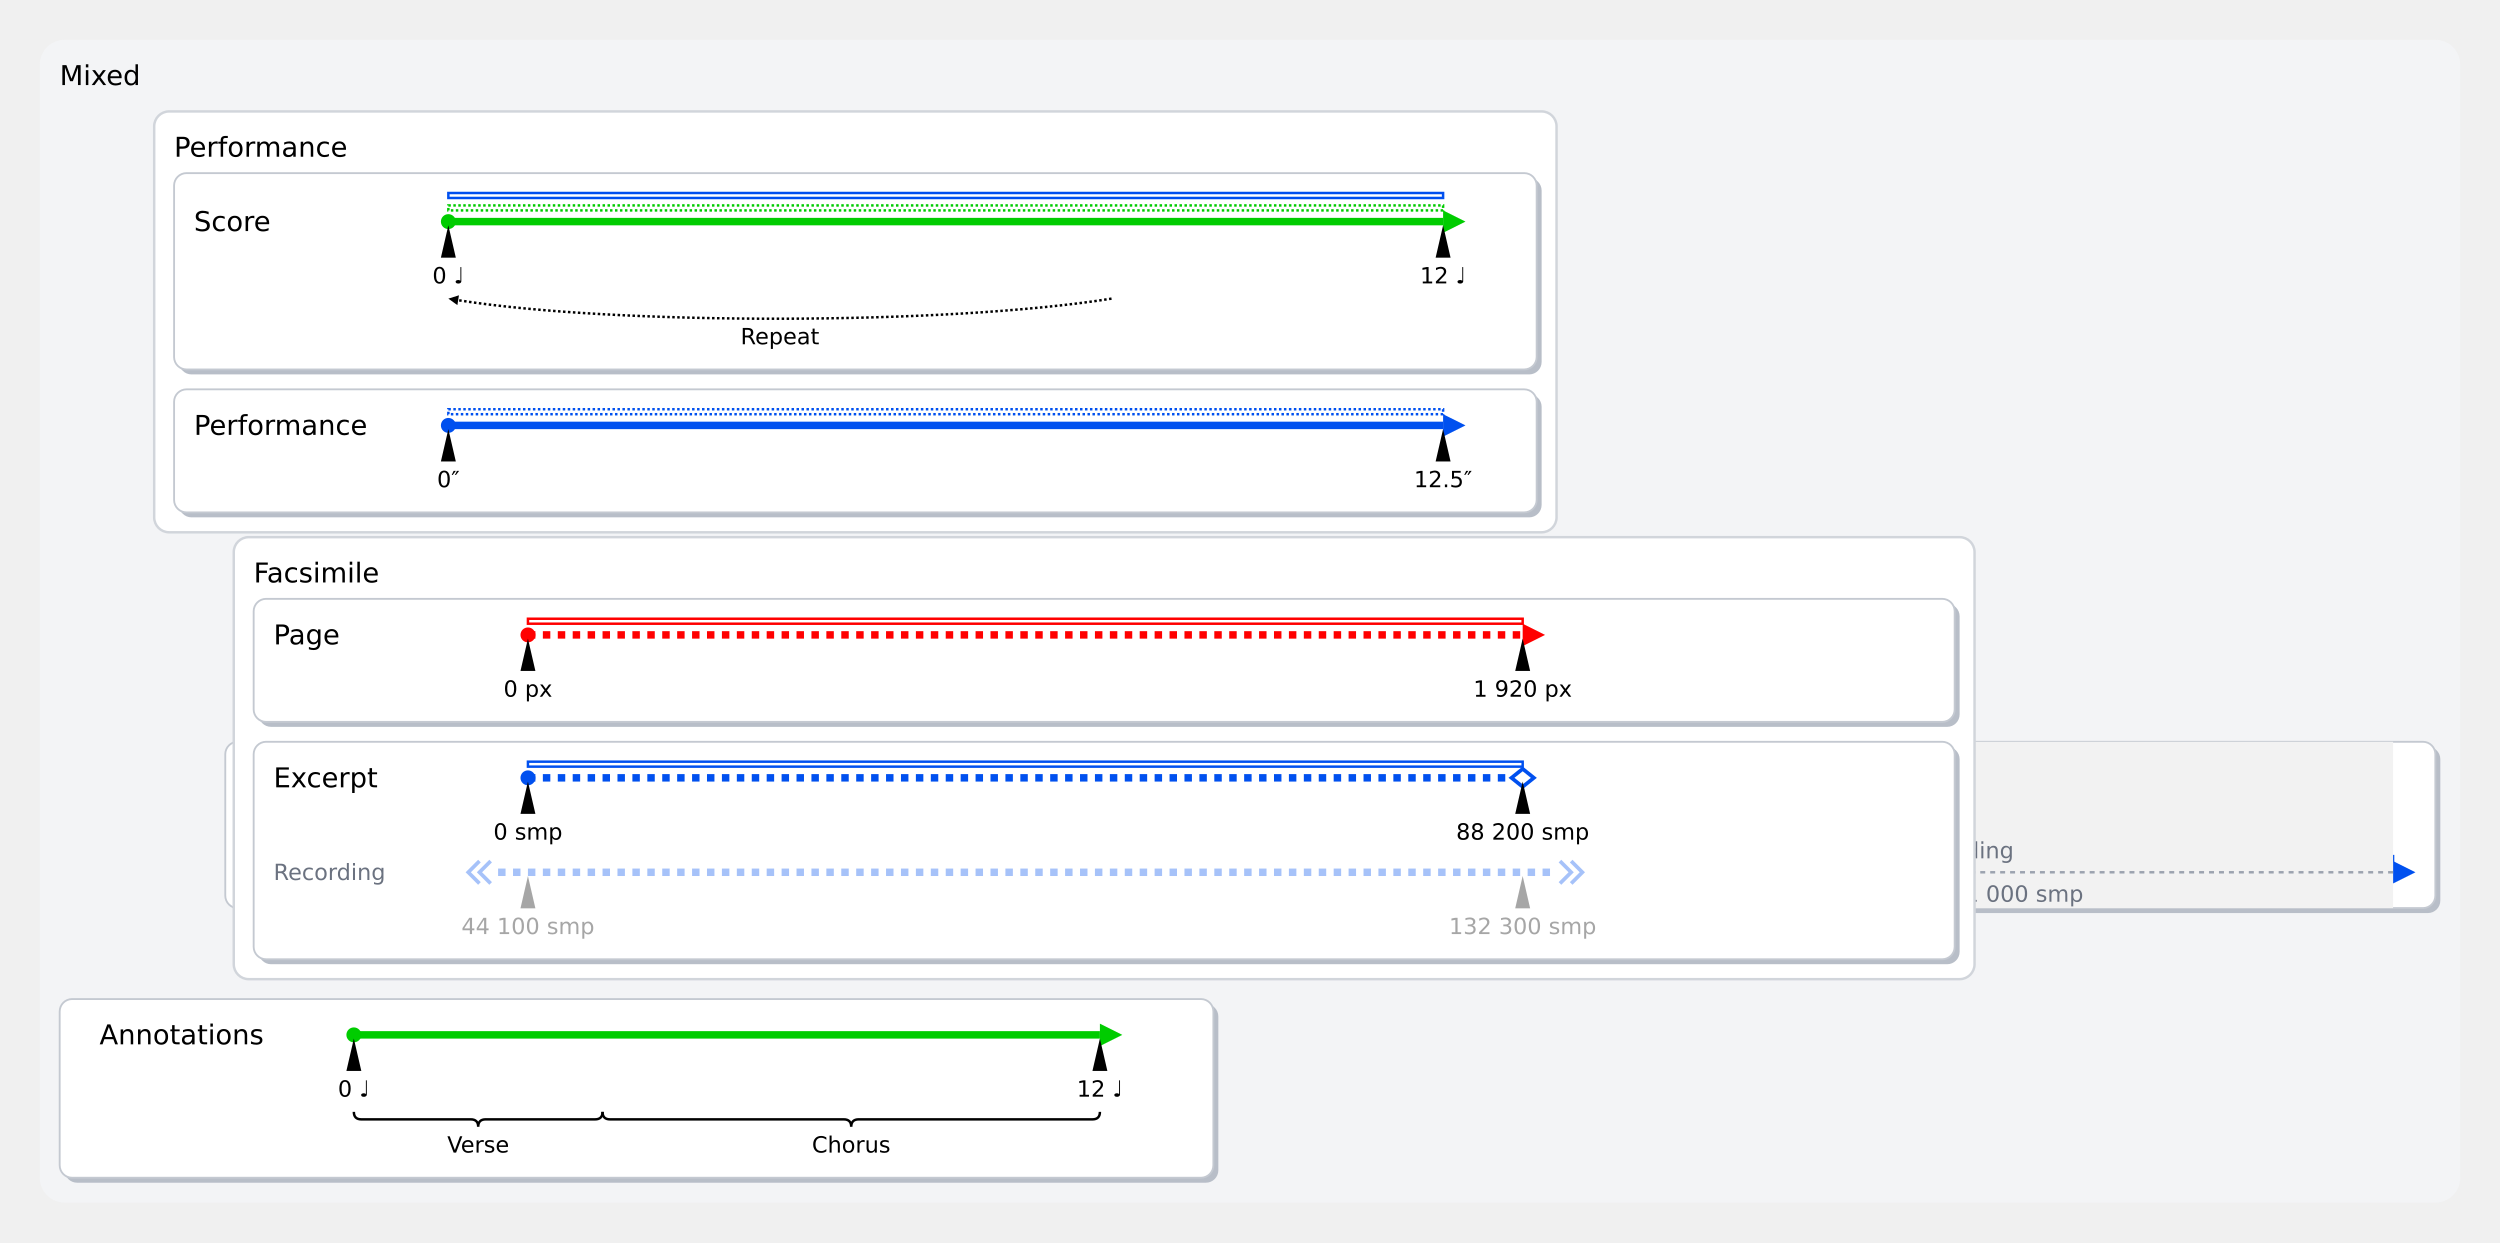
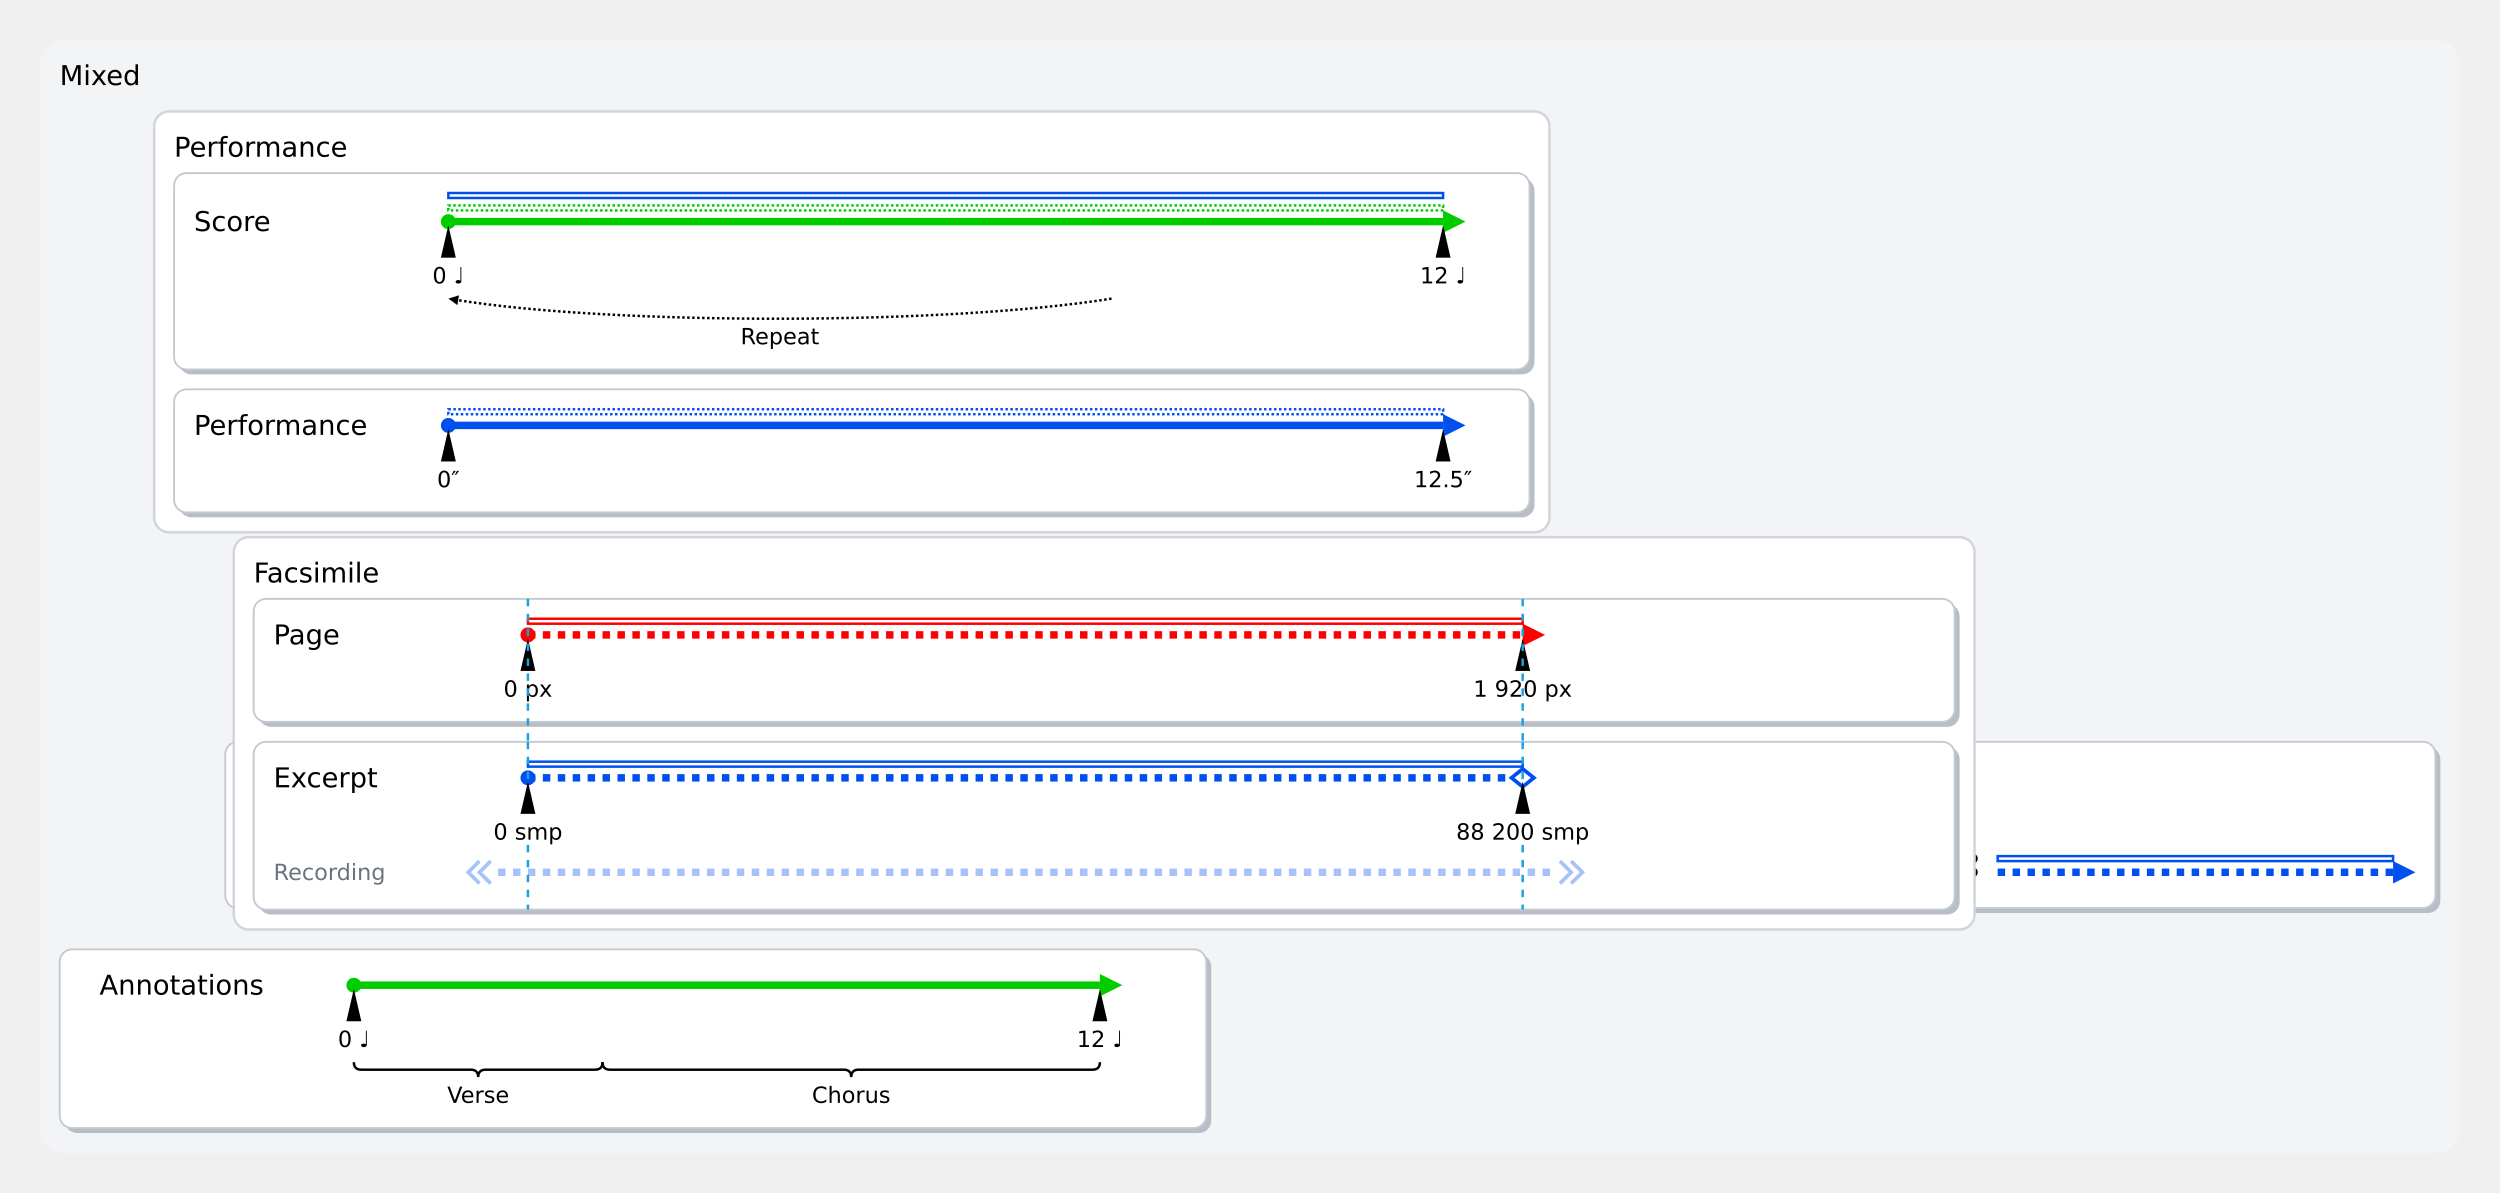
- <svg xmlns="http://www.w3.org/2000/svg" width="1005.292" height="499.59" viewBox="0 0 1005.292 499.59" font-family="DejaVu Sans, Noto Music" text-rendering="geometricPrecision" style="font-kerning:none;font-variant-ligatures:none">
+ <svg xmlns="http://www.w3.org/2000/svg" width="1005.292" height="479.613" viewBox="0 0 1005.292 479.613" font-family="DejaVu Sans, Noto Music" text-rendering="geometricPrecision" style="font-kerning:none;font-variant-ligatures:none">
  <g transform="translate(16 16)">
-     <rect x="0" y="0" width="973.292" height="467.59" rx="10" fill="#F3F4F6" />
+     <rect x="0" y="0" width="973.292" height="447.613" rx="10" fill="#F3F4F6" />
    <text data-part="name" x="8" y="18.21" text-anchor="start" font-size="11" fill="#000000">Mixed</text>
    <rect data-id="recording" data-part="card" x="76.588" y="284.281" width="888.704" height="66.879" rx="5" fill="#B8BEC8" />
    <rect data-id="recording" data-part="card" x="74.588" y="282.281" width="888.704" height="66.879" rx="5" fill="#FFFFFF" stroke="#C4C9D1" stroke-width="0.75" />
-     <polygon data-id="cmap_5" points="146.292,328.258 946.292,328.258 946.292,330.258 146.292,330.258" fill="none" stroke="#0050EF" stroke-width="1" />
+     <polygon data-id="cmap_5" points="146.292,328.258 155.289,328.258 155.289,330.258 146.292,330.258" fill="none" stroke="#0050EF" stroke-width="1" />
+     <polygon data-id="cmap_5" points="187.294,328.258 755.289,328.258 755.289,330.258 187.294,330.258" fill="none" stroke="#0050EF" stroke-width="1" />
+     <polygon data-id="cmap_5" points="787.294,328.258 946.292,328.258 946.292,330.258 787.294,330.258" fill="none" stroke="#0050EF" stroke-width="1" />
    <polygon data-id="cmap_6" points="196.292,290.781 596.292,290.781 596.292,292.781 196.292,292.781" fill="none" stroke="#0050EF" stroke-width="1" />
-     <line data-id="recording" x1="146.292" y1="334.758" x2="946.292" y2="334.758" stroke="#0050EF" stroke-width="3" stroke-dasharray="3 3" />
+     <line data-id="recording" x1="146.292" y1="334.758" x2="155.289" y2="334.758" stroke="#0050EF" stroke-width="3" stroke-dasharray="3 3" />
+     <line data-id="recording" x1="187.294" y1="334.758" x2="755.289" y2="334.758" stroke="#0050EF" stroke-width="3" stroke-dasharray="3 3" />
+     <line data-id="recording" x1="787.294" y1="334.758" x2="946.292" y2="334.758" stroke="#0050EF" stroke-width="3" stroke-dasharray="3 3" />
    <circle data-id="recording" cx="146.292" cy="334.758" r="3" fill="#0050EF" />
    <polygon data-id="recording" points="955.292,334.758 946.292,330.258 946.292,339.258" fill="#0050EF" />
    <line data-id="excerpt" x1="196.292" y1="297.281" x2="591.792" y2="297.281" stroke="#0050EF" stroke-width="3" stroke-dasharray="3 3" />
    <circle data-id="excerpt" cx="196.292" cy="297.281" r="3" fill="#0050EF" />
    <polygon data-id="excerpt" points="591.792,297.281 596.292,293.681 600.792,297.281 596.292,300.881" fill="none" stroke="#0050EF" stroke-width="1.5" />
    <polygon data-id="timestamp_3" points="196.292,298.781 193.292,311.781 199.292,311.781" fill="#000000" />
    <polygon data-id="timestamp_4" points="596.292,298.781 593.292,311.781 599.292,311.781" fill="#000000" />
    <text data-id="excerpt" data-part="name" x="82.588" y="301.089" text-anchor="start" font-size="11" fill="#000000">Excerpt</text>
    <text data-id="recording" data-part="name" x="82.588" y="338.566" text-anchor="start" font-size="11" fill="#000000">Recording</text>
    <text data-id="timestamp_3" data-part="coordinate" x="196.292" y="322.135" text-anchor="middle" font-size="9" fill="#000000">0 smp</text>
    <text data-id="timestamp_4" data-part="coordinate" x="596.292" y="322.135" text-anchor="middle" font-size="9" fill="#000000">88 200 smp</text>
-     <rect data-id="recording" data-part="elision" x="146.292" y="282.281" width="50" height="66.879" fill="#F2F2F2" />
-     <line data-id="recording" data-part="elision" x1="146.292" y1="334.758" x2="196.292" y2="334.758" stroke="#9CA3AF" stroke-width="1" stroke-dasharray="2 2" />
-     <rect data-id="recording" data-part="elision" x="596.292" y="282.281" width="350" height="66.879" fill="#F2F2F2" />
-     <line data-id="recording" data-part="elision" x1="596.292" y1="334.758" x2="946.292" y2="334.758" stroke="#9CA3AF" stroke-width="1" stroke-dasharray="2 2" />
-     <text data-id="recording" data-part="elision name" x="171.292" y="329.135" text-anchor="middle" font-size="9" fill="#6B7280">Recording</text>
-     <text data-id="recording" data-part="elision coordinate" x="171.292" y="346.612" text-anchor="middle" font-size="9" fill="#6B7280">0–44 10…</text>
-     <text data-id="recording" data-part="elision name" x="771.292" y="329.135" text-anchor="middle" font-size="9" fill="#6B7280">Recording</text>
-     <text data-id="recording" data-part="elision coordinate" x="771.292" y="346.612" text-anchor="middle" font-size="9" fill="#6B7280">132 300–441 000 smp</text>
-     <rect data-id="group_1" x="46" y="28.805" width="563.915" height="169.234" rx="6" fill="#FFFFFF" stroke="#D1D5DB" stroke-width="1" />
+     <line data-id="timestamp_3" data-part="line" x1="196.292" y1="282.281" x2="196.292" y2="298.781" stroke="#1BA1E2" stroke-width="1" stroke-dasharray="3 3" />
+     <line data-id="timestamp_3" data-part="line" x1="196.292" y1="324.258" x2="196.292" y2="349.16" stroke="#1BA1E2" stroke-width="1" stroke-dasharray="3 3" />
+     <line data-id="timestamp_4" data-part="line" x1="596.292" y1="282.281" x2="596.292" y2="298.781" stroke="#1BA1E2" stroke-width="1" stroke-dasharray="3 3" />
+     <line data-id="timestamp_4" data-part="line" x1="596.292" y1="324.258" x2="596.292" y2="349.16" stroke="#1BA1E2" stroke-width="1" stroke-dasharray="3 3" />
+     <circle data-id="recording" data-part="elision ellipsis" cx="165.292" cy="334.758" r="2" fill="#000000" />
+     <circle data-id="recording" data-part="elision ellipsis" cx="171.292" cy="334.758" r="2" fill="#000000" />
+     <circle data-id="recording" data-part="elision ellipsis" cx="177.292" cy="334.758" r="2" fill="#000000" />
+     <circle data-id="recording" data-part="elision ellipsis" cx="165.292" cy="329.258" r="2" fill="#000000" />
+     <circle data-id="recording" data-part="elision ellipsis" cx="171.292" cy="329.258" r="2" fill="#000000" />
+     <circle data-id="recording" data-part="elision ellipsis" cx="177.292" cy="329.258" r="2" fill="#000000" />
+     <circle data-id="recording" data-part="elision ellipsis" cx="765.292" cy="334.758" r="2" fill="#000000" />
+     <circle data-id="recording" data-part="elision ellipsis" cx="771.292" cy="334.758" r="2" fill="#000000" />
+     <circle data-id="recording" data-part="elision ellipsis" cx="777.292" cy="334.758" r="2" fill="#000000" />
+     <circle data-id="recording" data-part="elision ellipsis" cx="765.292" cy="329.258" r="2" fill="#000000" />
+     <circle data-id="recording" data-part="elision ellipsis" cx="771.292" cy="329.258" r="2" fill="#000000" />
+     <circle data-id="recording" data-part="elision ellipsis" cx="777.292" cy="329.258" r="2" fill="#000000" />
+     <rect data-id="group_1" x="46" y="28.805" width="561.052" height="169.234" rx="6" fill="#FFFFFF" stroke="#D1D5DB" stroke-width="1" />
    <text data-id="group_1" data-part="name" x="54" y="47.015" text-anchor="start" font-size="11" fill="#000000">Performance</text>
-     <rect data-id="score" data-part="card" x="56" y="55.609" width="547.915" height="78.953" rx="5" fill="#B8BEC8" />
-     <rect data-id="score" data-part="card" x="54" y="53.609" width="547.915" height="78.953" rx="5" fill="#FFFFFF" stroke="#C4C9D1" stroke-width="0.75" />
+     <rect data-id="score" data-part="card" x="56" y="55.609" width="545.052" height="78.953" rx="5" fill="#B8BEC8" />
+     <rect data-id="score" data-part="card" x="54" y="53.609" width="545.052" height="78.953" rx="5" fill="#FFFFFF" stroke="#C4C9D1" stroke-width="0.75" />
    <polygon data-id="cmap_1" points="164.292,66.609 564.292,66.609 564.292,68.609 164.292,68.609" fill="none" stroke="#00CC00" stroke-width="1" stroke-dasharray="1 1" />
    <polygon data-id="cmap_2" points="164.292,61.609 564.292,61.609 564.292,63.609 164.292,63.609" fill="none" stroke="#0050EF" stroke-width="1" />
    <path data-id="jump_from_1" d="M430.958 104.086C364.291 114.753 230.958 114.753 168.241 104.718" fill="none" stroke="#000000" stroke-width="1" stroke-dasharray="1 1" />
    <polygon data-id="jump_from_1" points="164.292,104.086 167.925,106.693 168.557,102.743" fill="#000000" />
    <line data-id="score" x1="164.292" y1="73.109" x2="564.292" y2="73.109" stroke="#00CC00" stroke-width="3" />
    <circle data-id="score" cx="164.292" cy="73.109" r="3" fill="#00CC00" />
    <polygon data-id="score" points="573.292,73.109 564.292,68.609 564.292,77.609" fill="#00CC00" />
    <polygon data-id="timestamp_9" points="164.292,74.609 161.292,87.609 167.292,87.609" fill="#000000" />
    <polygon data-id="timestamp_10" points="564.292,74.609 561.292,87.609 567.292,87.609" fill="#000000" />
    <text data-id="score" data-part="name" x="62" y="76.918" text-anchor="start" font-size="11" fill="#000000">Score</text>
    <text data-id="timestamp_9" data-part="coordinate" x="164.292" y="97.963" text-anchor="middle" font-size="9" fill="#000000">0 ♩</text>
    <text data-id="timestamp_10" data-part="coordinate" x="564.292" y="97.963" text-anchor="middle" font-size="9" fill="#000000">12 ♩</text>
    <text data-id="jump_from_1" data-part="label" x="297.625" y="122.44" text-anchor="middle" font-size="9" fill="#000000">Repeat</text>
-     <rect data-id="performance" data-part="card" x="56" y="142.562" width="547.915" height="49.477" rx="5" fill="#B8BEC8" />
-     <rect data-id="performance" data-part="card" x="54" y="140.562" width="547.915" height="49.477" rx="5" fill="#FFFFFF" stroke="#C4C9D1" stroke-width="0.75" />
+     <rect data-id="performance" data-part="card" x="56" y="142.562" width="545.052" height="49.477" rx="5" fill="#B8BEC8" />
+     <rect data-id="performance" data-part="card" x="54" y="140.562" width="545.052" height="49.477" rx="5" fill="#FFFFFF" stroke="#C4C9D1" stroke-width="0.75" />
    <polygon data-id="cmap_3" points="164.292,148.562 564.292,148.562 564.292,150.562 164.292,150.562" fill="none" stroke="#0050EF" stroke-width="1" stroke-dasharray="1 1" />
    <line data-id="performance" x1="164.292" y1="155.062" x2="564.292" y2="155.062" stroke="#0050EF" stroke-width="3" />
    <circle data-id="performance" cx="164.292" cy="155.062" r="3" fill="#0050EF" />
    <polygon data-id="performance" points="573.292,155.062 564.292,150.562 564.292,159.562" fill="#0050EF" />
    <polygon data-id="timestamp_7" points="164.292,156.562 161.292,169.562 167.292,169.562" fill="#000000" />
    <polygon data-id="timestamp_8" points="564.292,156.562 561.292,169.562 567.292,169.562" fill="#000000" />
    <text data-id="performance" data-part="name" x="62" y="158.871" text-anchor="start" font-size="11" fill="#000000">Performance</text>
    <text data-id="timestamp_7" data-part="coordinate" x="164.292" y="179.917" text-anchor="middle" font-size="9" fill="#000000">0″</text>
    <text data-id="timestamp_8" data-part="coordinate" x="564.292" y="179.917" text-anchor="middle" font-size="9" fill="#000000">12.5″</text>
-     <rect data-id="group_2" x="78" y="200" width="700" height="177.734" rx="6" fill="#FFFFFF" stroke="#D1D5DB" stroke-width="1" />
+     <rect data-id="group_2" x="78" y="200" width="700" height="157.758" rx="6" fill="#FFFFFF" stroke="#D1D5DB" stroke-width="1" />
    <text data-id="group_2" data-part="name" x="86" y="218.21" text-anchor="start" font-size="11" fill="#000000">Facsimile</text>
    <rect data-id="page" data-part="card" x="88" y="226.805" width="684" height="49.477" rx="5" fill="#B8BEC8" />
    <rect data-id="page" data-part="card" x="86" y="224.805" width="684" height="49.477" rx="5" fill="#FFFFFF" stroke="#C4C9D1" stroke-width="0.75" />
    <polygon data-id="cmap_4" points="196.292,232.805 596.292,232.805 596.292,234.805 196.292,234.805" fill="none" stroke="#FF0000" stroke-width="1" />
    <line data-id="page" x1="196.292" y1="239.305" x2="596.292" y2="239.305" stroke="#FF0000" stroke-width="3" stroke-dasharray="3 3" />
    <circle data-id="page" cx="196.292" cy="239.305" r="3" fill="#FF0000" />
    <polygon data-id="page" points="605.292,239.305 596.292,234.805 596.292,243.805" fill="#FF0000" />
    <polygon data-id="timestamp_5" points="196.292,240.805 193.292,253.805 199.292,253.805" fill="#000000" />
    <polygon data-id="timestamp_6" points="596.292,240.805 593.292,253.805 599.292,253.805" fill="#000000" />
    <text data-id="page" data-part="name" x="94" y="243.113" text-anchor="start" font-size="11" fill="#000000">Page</text>
    <text data-id="timestamp_5" data-part="coordinate" x="196.292" y="264.159" text-anchor="middle" font-size="9" fill="#000000">0 px</text>
    <text data-id="timestamp_6" data-part="coordinate" x="596.292" y="264.159" text-anchor="middle" font-size="9" fill="#000000">1 920 px</text>
-     <rect data-id="excerpt" data-part="card" x="88" y="284.281" width="684" height="87.453" rx="5" fill="#B8BEC8" />
-     <rect data-id="excerpt" data-part="card" x="86" y="282.281" width="684" height="87.453" rx="5" fill="#FFFFFF" stroke="#C4C9D1" stroke-width="0.75" />
+     <rect data-id="excerpt" data-part="card" x="88" y="284.281" width="684" height="67.477" rx="5" fill="#B8BEC8" />
+     <rect data-id="excerpt" data-part="card" x="86" y="282.281" width="684" height="67.477" rx="5" fill="#FFFFFF" stroke="#C4C9D1" stroke-width="0.75" />
    <polygon data-id="cmap_6" points="196.292,290.281 596.292,290.281 596.292,292.281 196.292,292.281" fill="none" stroke="#0050EF" stroke-width="1" />
    <line data-id="recording" x1="184.292" y1="334.758" x2="608.292" y2="334.758" stroke="#0050EF" stroke-width="3" stroke-dasharray="3 3" opacity="0.35" />
    <polyline data-id="recording" points="181.292,330.258 176.792,334.758 181.292,339.258" fill="none" stroke="#0050EF" stroke-width="1.5" opacity="0.35" />
    <polyline data-id="recording" points="176.792,330.258 172.292,334.758 176.792,339.258" fill="none" stroke="#0050EF" stroke-width="1.5" opacity="0.35" />
    <polyline data-id="recording" points="611.292,330.258 615.792,334.758 611.292,339.258" fill="none" stroke="#0050EF" stroke-width="1.5" opacity="0.35" />
    <polyline data-id="recording" points="615.792,330.258 620.292,334.758 615.792,339.258" fill="none" stroke="#0050EF" stroke-width="1.5" opacity="0.35" />
    <line data-id="excerpt" x1="196.292" y1="296.781" x2="591.792" y2="296.781" stroke="#0050EF" stroke-width="3" stroke-dasharray="3 3" />
    <circle data-id="excerpt" cx="196.292" cy="296.781" r="3" fill="#0050EF" />
    <polygon data-id="excerpt" points="591.792,296.781 596.292,293.181 600.792,296.781 596.292,300.381" fill="none" stroke="#0050EF" stroke-width="1.5" />
-     <polygon data-id="excerpt" data-part="start" points="196.292,336.258 193.292,349.258 199.292,349.258" fill="#000000" opacity="0.35" />
-     <polygon data-id="excerpt" data-part="end" points="596.292,336.258 593.292,349.258 599.292,349.258" fill="#000000" opacity="0.35" />
    <polygon data-id="timestamp_3" points="196.292,298.281 193.292,311.281 199.292,311.281" fill="#000000" />
    <polygon data-id="timestamp_4" points="596.292,298.281 593.292,311.281 599.292,311.281" fill="#000000" />
    <text data-id="recording" data-part="name" x="94" y="337.873" text-anchor="start" font-size="9" fill="#6B7280">Recording</text>
    <text data-id="excerpt" data-part="name" x="94" y="300.589" text-anchor="start" font-size="11" fill="#000000">Excerpt</text>
-     <text data-id="excerpt" data-part="start label" x="196.292" y="359.612" text-anchor="middle" font-size="9" fill="#000000" opacity="0.35">44 100 smp</text>
-     <text data-id="excerpt" data-part="end label" x="596.292" y="359.612" text-anchor="middle" font-size="9" fill="#000000" opacity="0.35">132 300 smp</text>
    <text data-id="timestamp_3" data-part="coordinate" x="196.292" y="321.635" text-anchor="middle" font-size="9" fill="#000000">0 smp</text>
    <text data-id="timestamp_4" data-part="coordinate" x="596.292" y="321.635" text-anchor="middle" font-size="9" fill="#000000">88 200 smp</text>
-     <rect data-id="annotations" data-part="card" x="10" y="387.734" width="463.915" height="71.856" rx="5" fill="#B8BEC8" />
-     <rect data-id="annotations" data-part="card" x="8" y="385.734" width="463.915" height="71.856" rx="5" fill="#FFFFFF" stroke="#C4C9D1" stroke-width="0.75" />
-     <path data-id="region_1" d="M126.291 431.113Q126.291 434.113 129.292 434.113L173.292 434.113Q176.292 434.113 176.292 437.113Q176.292 434.113 179.292 434.113L223.292 434.113Q226.292 434.113 226.292 431.113" fill="none" stroke="#000000" stroke-width="1" />
-     <path data-id="region_2" d="M226.292 431.113Q226.292 434.113 229.292 434.113L323.291 434.113Q326.291 434.113 326.291 437.113Q326.291 434.113 329.291 434.113L423.291 434.113Q426.291 434.113 426.291 431.113" fill="none" stroke="#000000" stroke-width="1" />
-     <line data-id="annotations" x1="126.291" y1="400.137" x2="426.291" y2="400.137" stroke="#00CC00" stroke-width="3" />
-     <circle data-id="annotations" cx="126.291" cy="400.137" r="3" fill="#00CC00" />
-     <polygon data-id="annotations" points="435.291,400.137 426.291,395.637 426.291,404.637" fill="#00CC00" />
-     <polygon data-id="timestamp_1" points="126.291,401.637 123.291,414.637 129.292,414.637" fill="#000000" />
-     <polygon data-id="timestamp_2" points="426.291,401.637 423.291,414.637 429.291,414.637" fill="#000000" />
-     <text data-id="annotations" data-part="name" x="24" y="403.945" text-anchor="start" font-size="11" fill="#000000">Annotations</text>
-     <text data-id="timestamp_1" data-part="coordinate" x="126.291" y="424.991" text-anchor="middle" font-size="9" fill="#000000">0 ♩</text>
-     <text data-id="timestamp_2" data-part="coordinate" x="426.291" y="424.991" text-anchor="middle" font-size="9" fill="#000000">12 ♩</text>
-     <text data-id="region_1" data-part="label" x="176.292" y="447.467" text-anchor="middle" font-size="9" fill="#000000">Verse</text>
-     <text data-id="region_2" data-part="label" x="326.291" y="447.467" text-anchor="middle" font-size="9" fill="#000000">Chorus</text>
+     <line data-id="timestamp_3" data-part="line" x1="196.292" y1="282.281" x2="196.292" y2="298.281" stroke="#1BA1E2" stroke-width="1" stroke-dasharray="3 3" />
+     <line data-id="timestamp_3" data-part="line" x1="196.292" y1="323.758" x2="196.292" y2="349.758" stroke="#1BA1E2" stroke-width="1" stroke-dasharray="3 3" />
+     <line data-id="timestamp_4" data-part="line" x1="596.292" y1="282.281" x2="596.292" y2="298.281" stroke="#1BA1E2" stroke-width="1" stroke-dasharray="3 3" />
+     <line data-id="timestamp_4" data-part="line" x1="596.292" y1="323.758" x2="596.292" y2="349.758" stroke="#1BA1E2" stroke-width="1" stroke-dasharray="3 3" />
+     <rect data-id="annotations" data-part="card" x="10" y="367.758" width="461.052" height="71.856" rx="5" fill="#B8BEC8" />
+     <rect data-id="annotations" data-part="card" x="8" y="365.758" width="461.052" height="71.856" rx="5" fill="#FFFFFF" stroke="#C4C9D1" stroke-width="0.75" />
+     <path data-id="region_1" d="M126.291 411.137Q126.291 414.137 129.292 414.137L173.292 414.137Q176.292 414.137 176.292 417.137Q176.292 414.137 179.292 414.137L223.292 414.137Q226.292 414.137 226.292 411.137" fill="none" stroke="#000000" stroke-width="1" />
+     <path data-id="region_2" d="M226.292 411.137Q226.292 414.137 229.292 414.137L323.291 414.137Q326.291 414.137 326.291 417.137Q326.291 414.137 329.291 414.137L423.291 414.137Q426.291 414.137 426.291 411.137" fill="none" stroke="#000000" stroke-width="1" />
+     <line data-id="annotations" x1="126.291" y1="380.16" x2="426.291" y2="380.16" stroke="#00CC00" stroke-width="3" />
+     <circle data-id="annotations" cx="126.291" cy="380.16" r="3" fill="#00CC00" />
+     <polygon data-id="annotations" points="435.291,380.16 426.291,375.66 426.291,384.66" fill="#00CC00" />
+     <polygon data-id="timestamp_1" points="126.291,381.66 123.291,394.66 129.292,394.66" fill="#000000" />
+     <polygon data-id="timestamp_2" points="426.291,381.66 423.291,394.66 429.291,394.66" fill="#000000" />
+     <text data-id="annotations" data-part="name" x="24" y="383.968" text-anchor="start" font-size="11" fill="#000000">Annotations</text>
+     <text data-id="timestamp_1" data-part="coordinate" x="126.291" y="405.014" text-anchor="middle" font-size="9" fill="#000000">0 ♩</text>
+     <text data-id="timestamp_2" data-part="coordinate" x="426.291" y="405.014" text-anchor="middle" font-size="9" fill="#000000">12 ♩</text>
+     <text data-id="region_1" data-part="label" x="176.292" y="427.491" text-anchor="middle" font-size="9" fill="#000000">Verse</text>
+     <text data-id="region_2" data-part="label" x="326.291" y="427.491" text-anchor="middle" font-size="9" fill="#000000">Chorus</text>
+     <line data-id="timestamp_3" data-part="line" x1="196.292" y1="224.805" x2="196.292" y2="282.281" stroke="#1BA1E2" stroke-width="1" stroke-dasharray="3 3" />
+     <line data-id="timestamp_4" data-part="line" x1="596.292" y1="224.805" x2="596.292" y2="282.281" stroke="#1BA1E2" stroke-width="1" stroke-dasharray="3 3" />
  </g>
</svg>
